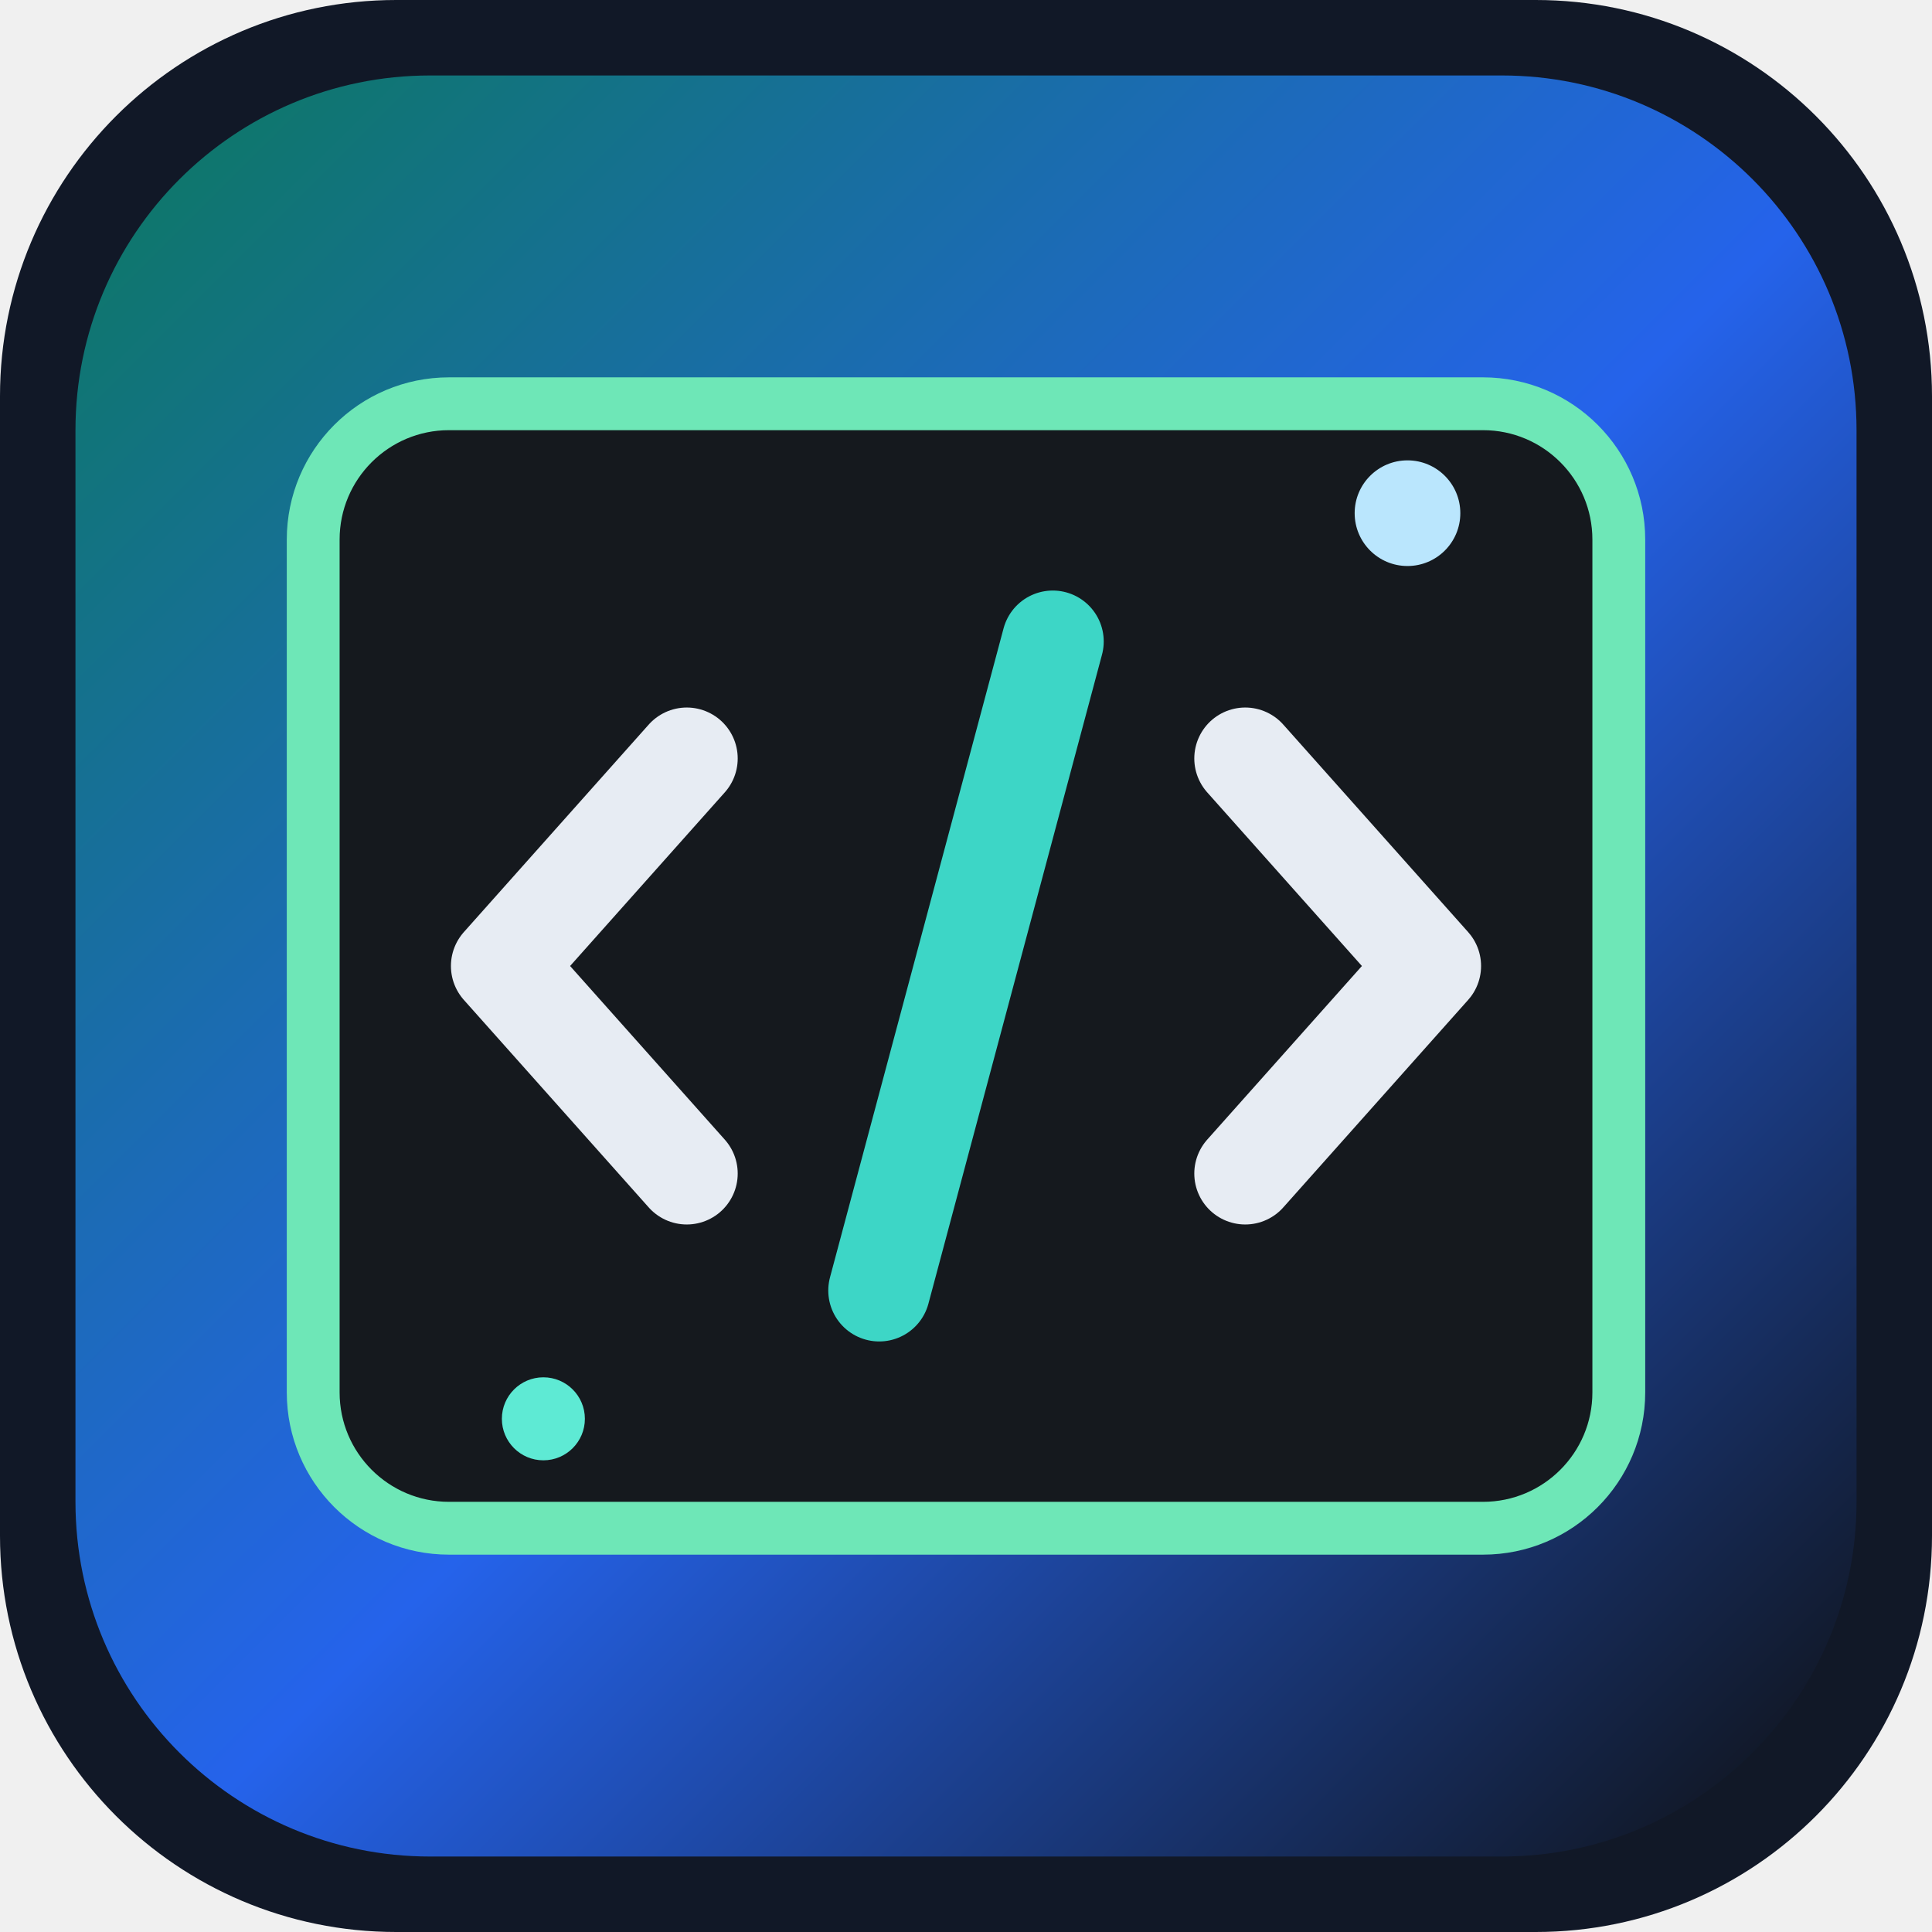
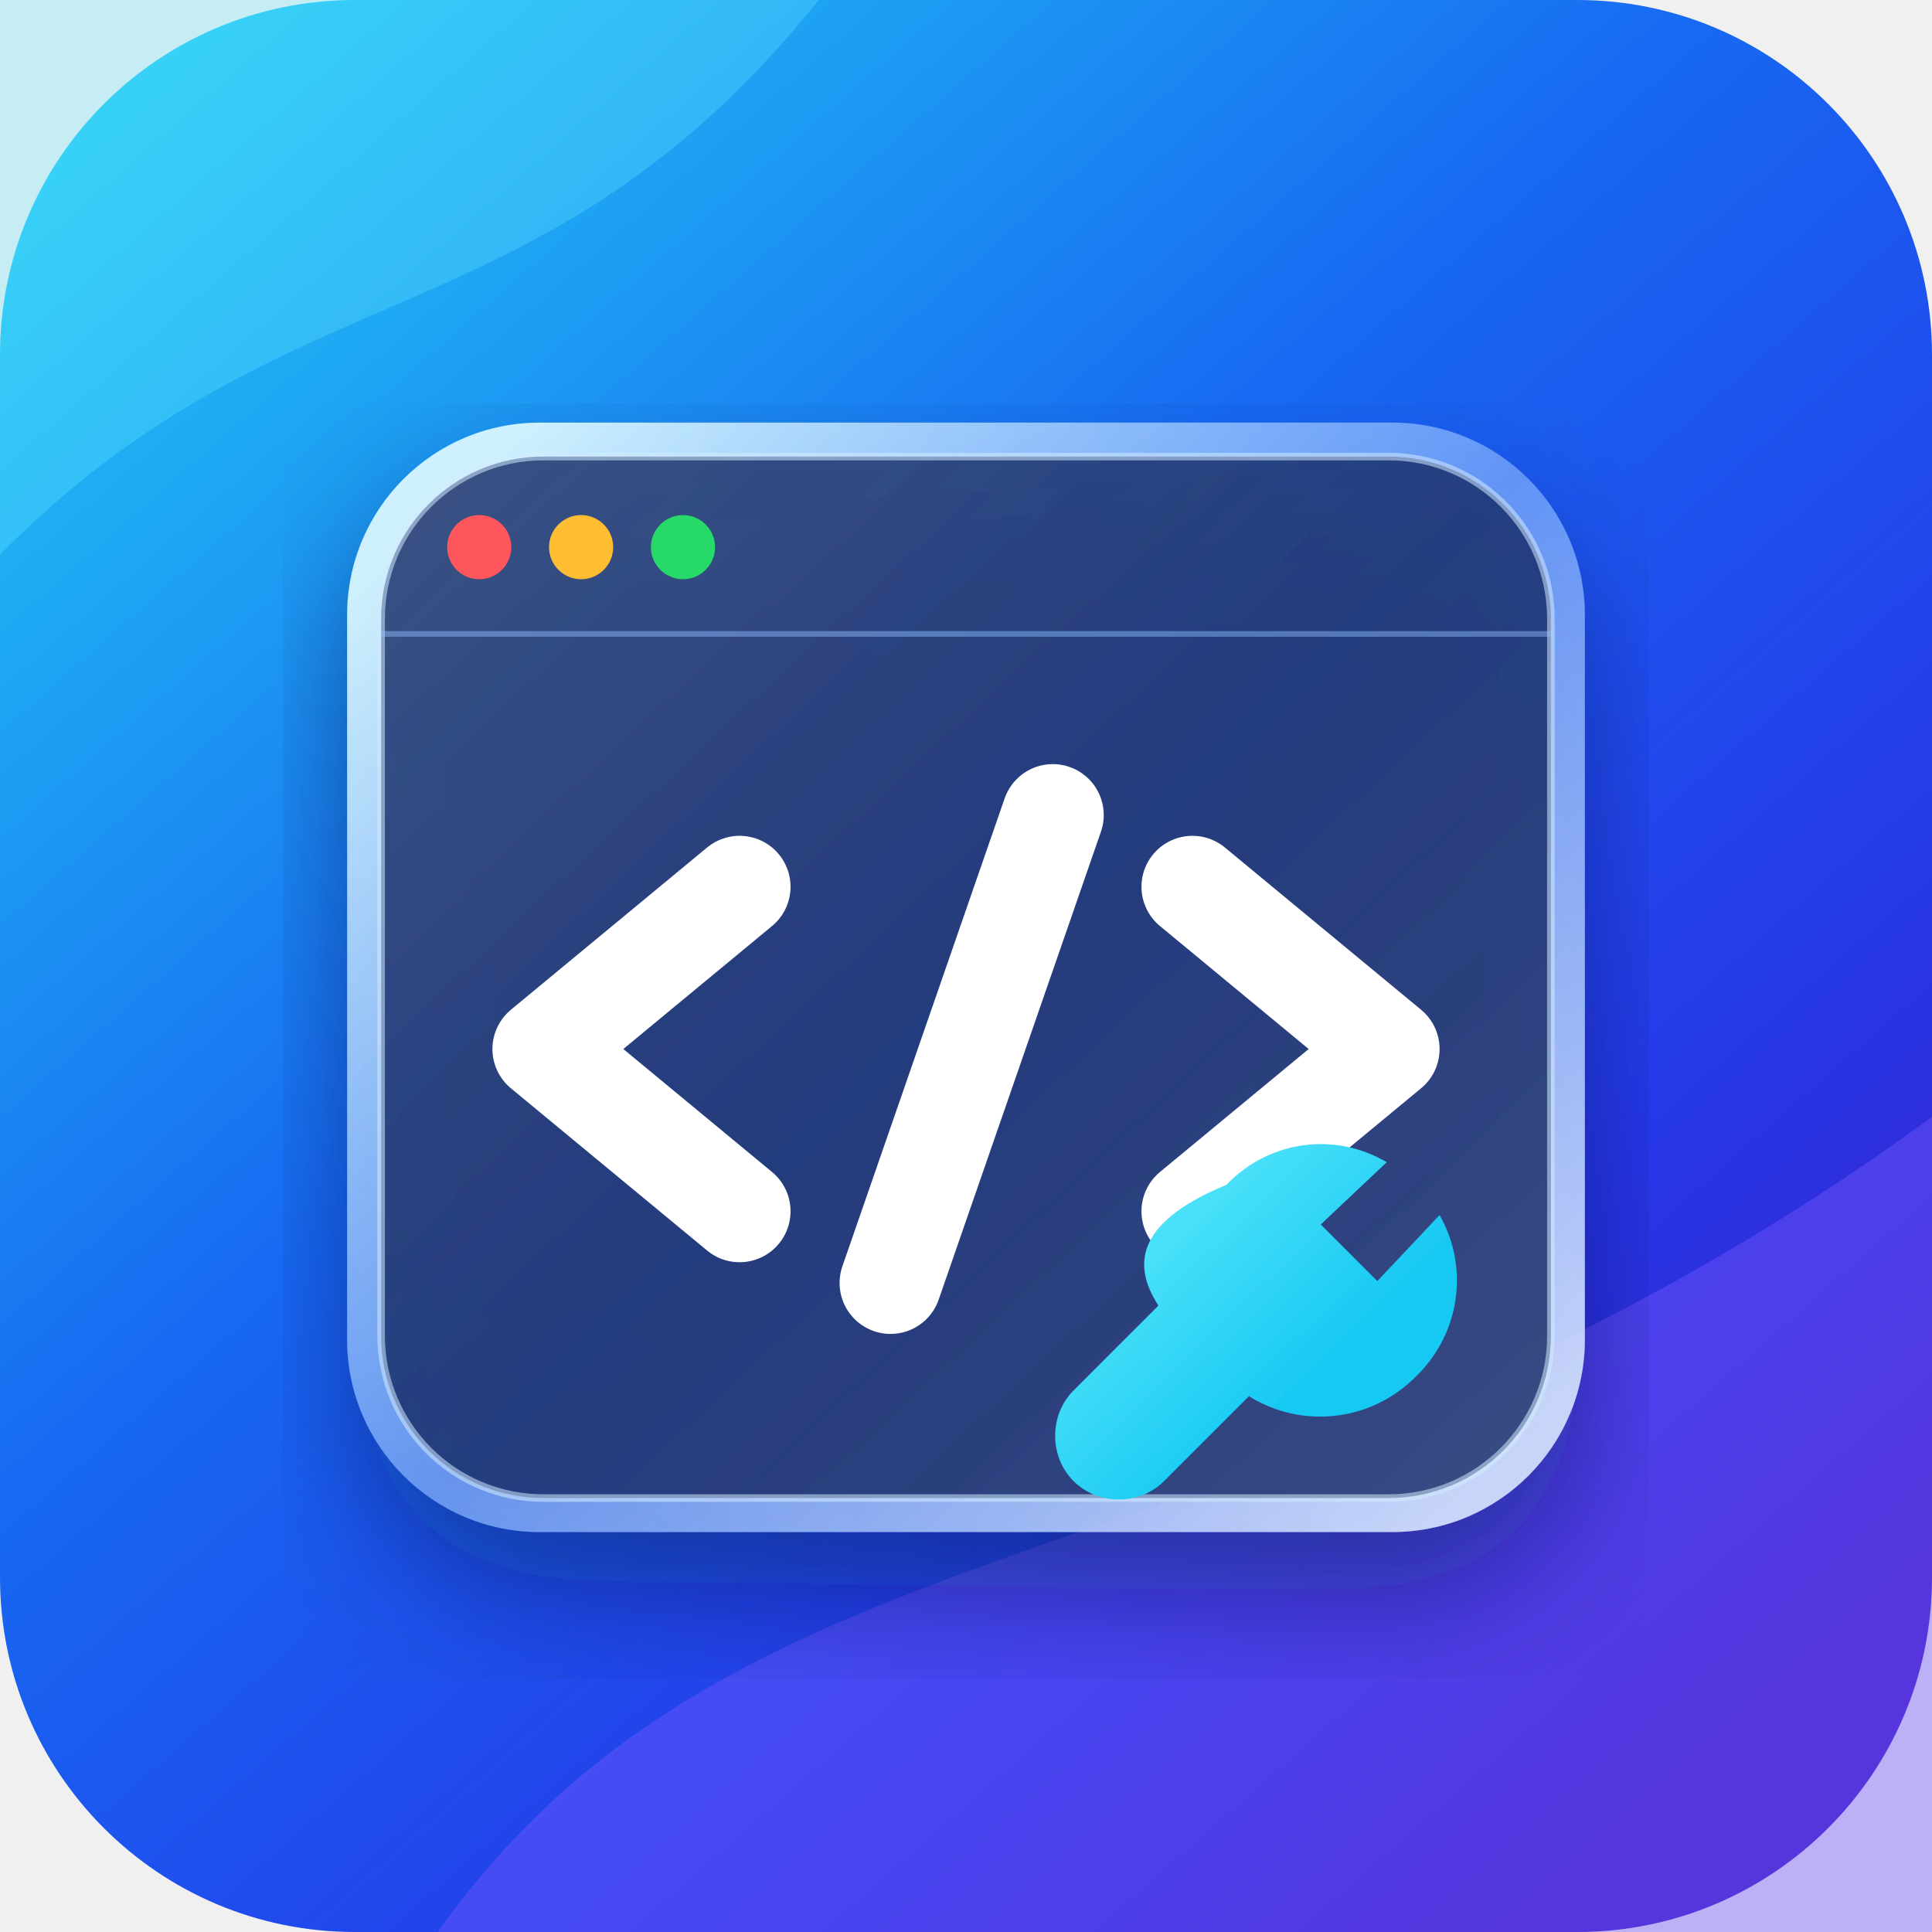
<svg xmlns="http://www.w3.org/2000/svg" width="1024" height="1024" viewBox="0 0 1024 1024" fill="none">
-   <rect width="1024" height="1024" rx="210" fill="#111827" />
-   <rect x="40" y="40" width="944" height="944" rx="188" fill="url(#paint0_linear)" />
-   <rect x="166" y="214" width="692" height="596" rx="72" fill="#15191E" stroke="#6EE7B7" stroke-width="28" />
-   <path d="M364 402L266 512L364 622" stroke="#E7ECF3" stroke-width="54" stroke-linecap="round" stroke-linejoin="round" />
-   <path d="M660 402L758 512L660 622" stroke="#E7ECF3" stroke-width="54" stroke-linecap="round" stroke-linejoin="round" />
-   <path d="M558 340L466 684" stroke="#3DD6C6" stroke-width="54" stroke-linecap="round" />
-   <circle cx="746" cy="272" r="28" fill="#BAE6FD" />
-   <circle cx="288" cy="752" r="22" fill="#5EEAD4" />
  <defs>
-     <linearGradient id="paint0_linear" x1="90" y1="104" x2="930" y2="945" gradientUnits="userSpaceOnUse">
-       <stop stop-color="#0F766E" />
-       <stop offset="0.52" stop-color="#2563EB" />
-       <stop offset="1" stop-color="#111827" />
+     <linearGradient id="bg" x1="86" y1="38" x2="906" y2="972" gradientUnits="userSpaceOnUse">
+       <stop stop-color="#22C7F3" />
+       <stop offset=".42" stop-color="#1768F2" />
+       <stop offset=".76" stop-color="#2637E8" />
+       <stop offset="1" stop-color="#421BC2" />
    </linearGradient>
+     <linearGradient id="rim" x1="256" y1="246" x2="774" y2="800" gradientUnits="userSpaceOnUse">
+       <stop stop-color="#D9F6FF" stop-opacity=".94" />
+       <stop offset=".5" stop-color="#8AB7FF" stop-opacity=".62" />
+       <stop offset="1" stop-color="#D7E7FF" stop-opacity=".88" />
+     </linearGradient>
+     <linearGradient id="tool" x1="544" y1="576" x2="694" y2="730" gradientUnits="userSpaceOnUse">
+       <stop stop-color="#7AF8FF" />
+       <stop offset="1" stop-color="#18C9F3" />
+     </linearGradient>
+     <filter id="shadow" x="150" y="180" width="724" height="710" filterUnits="userSpaceOnUse">
+       <feDropShadow dx="0" dy="34" stdDeviation="34" flood-color="#071644" flood-opacity=".48" />
+     </filter>
  </defs>
+   <rect width="1024" height="1024" rx="188" fill="url(#bg)" />
+   <path d="M0 294C154 138 286 184 434 0H0V294Z" fill="#67E6FF" fill-opacity=".3" />
+   <path d="M232 1024C398 790 670 850 1024 592V1024H232Z" fill="#7658FF" fill-opacity=".42" />
+   <g filter="url(#shadow)">
+     <rect x="184" y="224" width="656" height="588" rx="102" fill="url(#rim)" />
+     <rect x="202" y="242" width="620" height="552" rx="86" fill="#152A66" fill-opacity=".8" stroke="#D4ECFF" stroke-opacity=".54" stroke-width="4" />
+     <path d="M202 336H822" stroke="#8DB8F8" stroke-opacity=".48" stroke-width="3" />
+     <circle cx="254" cy="290" r="17" fill="#FF575D" />
+     <circle cx="308" cy="290" r="17" fill="#FFBE32" />
+     <circle cx="362" cy="290" r="17" fill="#27D967" />
+     <path d="M392 470L288 556L392 642" stroke="white" stroke-width="54" stroke-linecap="round" stroke-linejoin="round" />
+     <path d="M632 470L736 556L632 642" stroke="white" stroke-width="54" stroke-linecap="round" stroke-linejoin="round" />
+     <path d="M558 432L472 680" stroke="white" stroke-width="54" stroke-linecap="round" />
+     <path d="M650 628C673 604 708 600 735 616L700 649L730 679L763 644C779 672 774 708 749 731C725 754 689 757 662 740L617 785C604 798 582 798 569 785C556 772 556 750 569 737L614 692C599 669 604 647 650 628Z" fill="url(#tool)" />
+   </g>
</svg>
